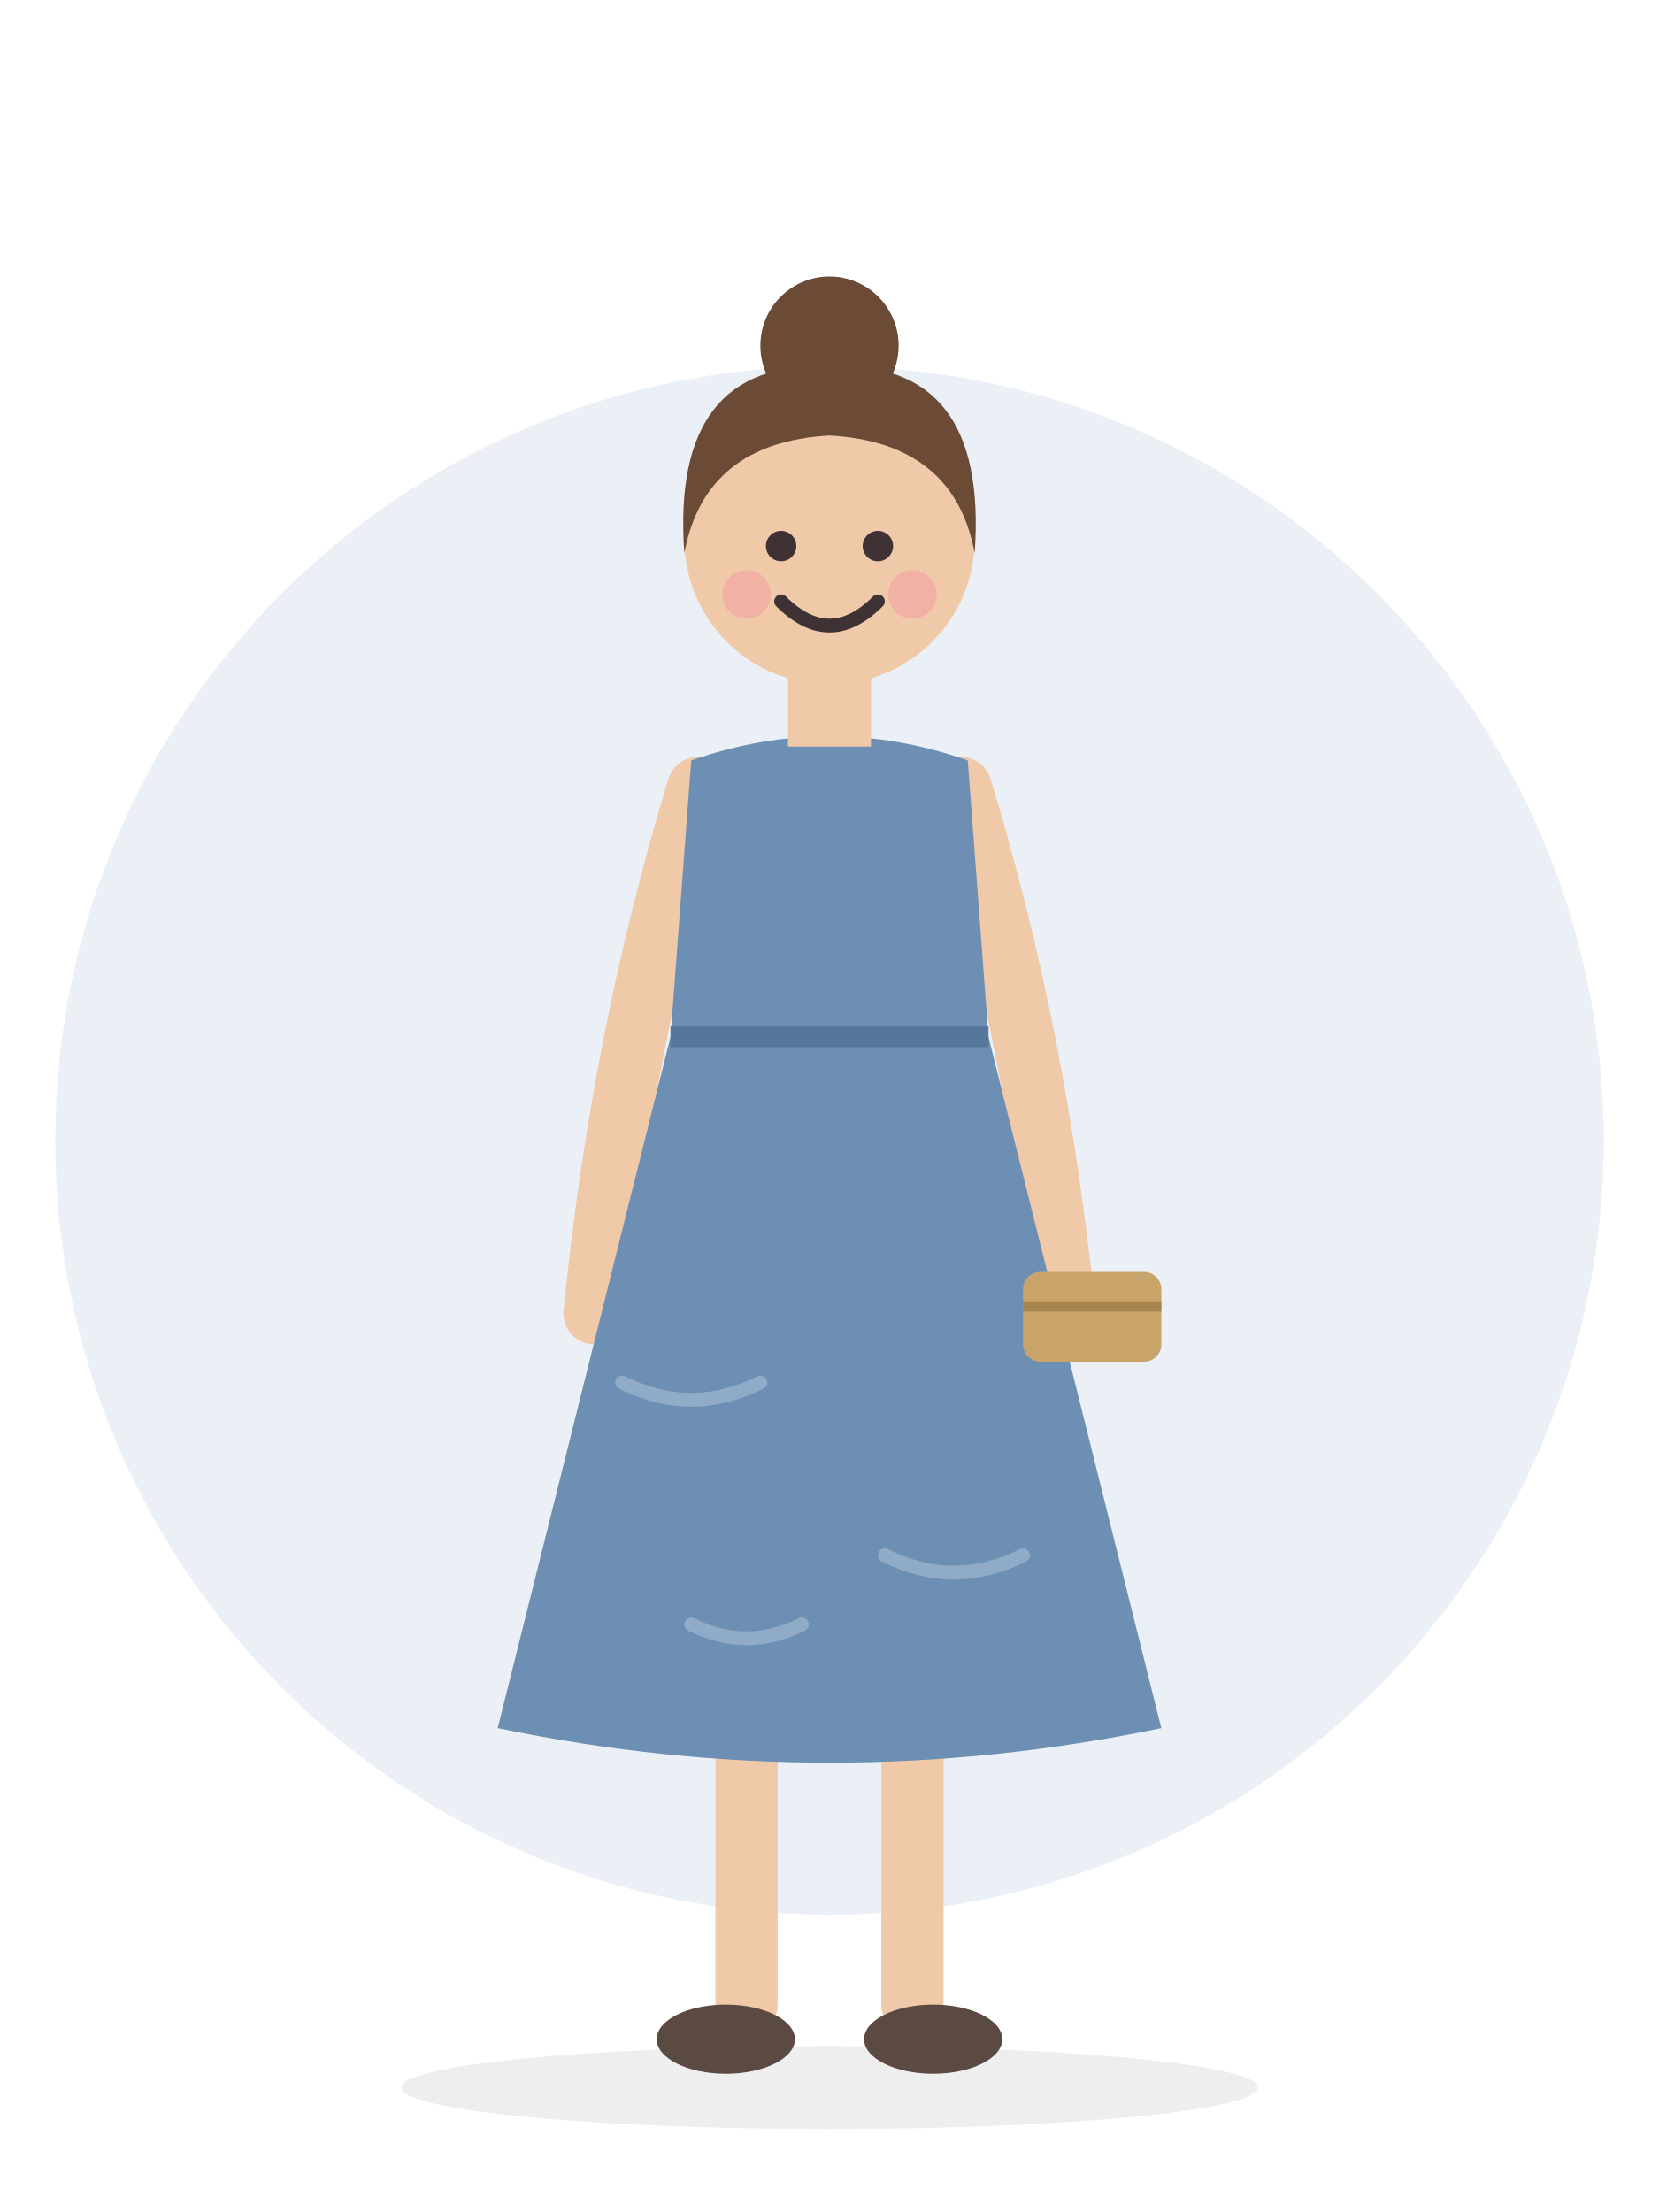
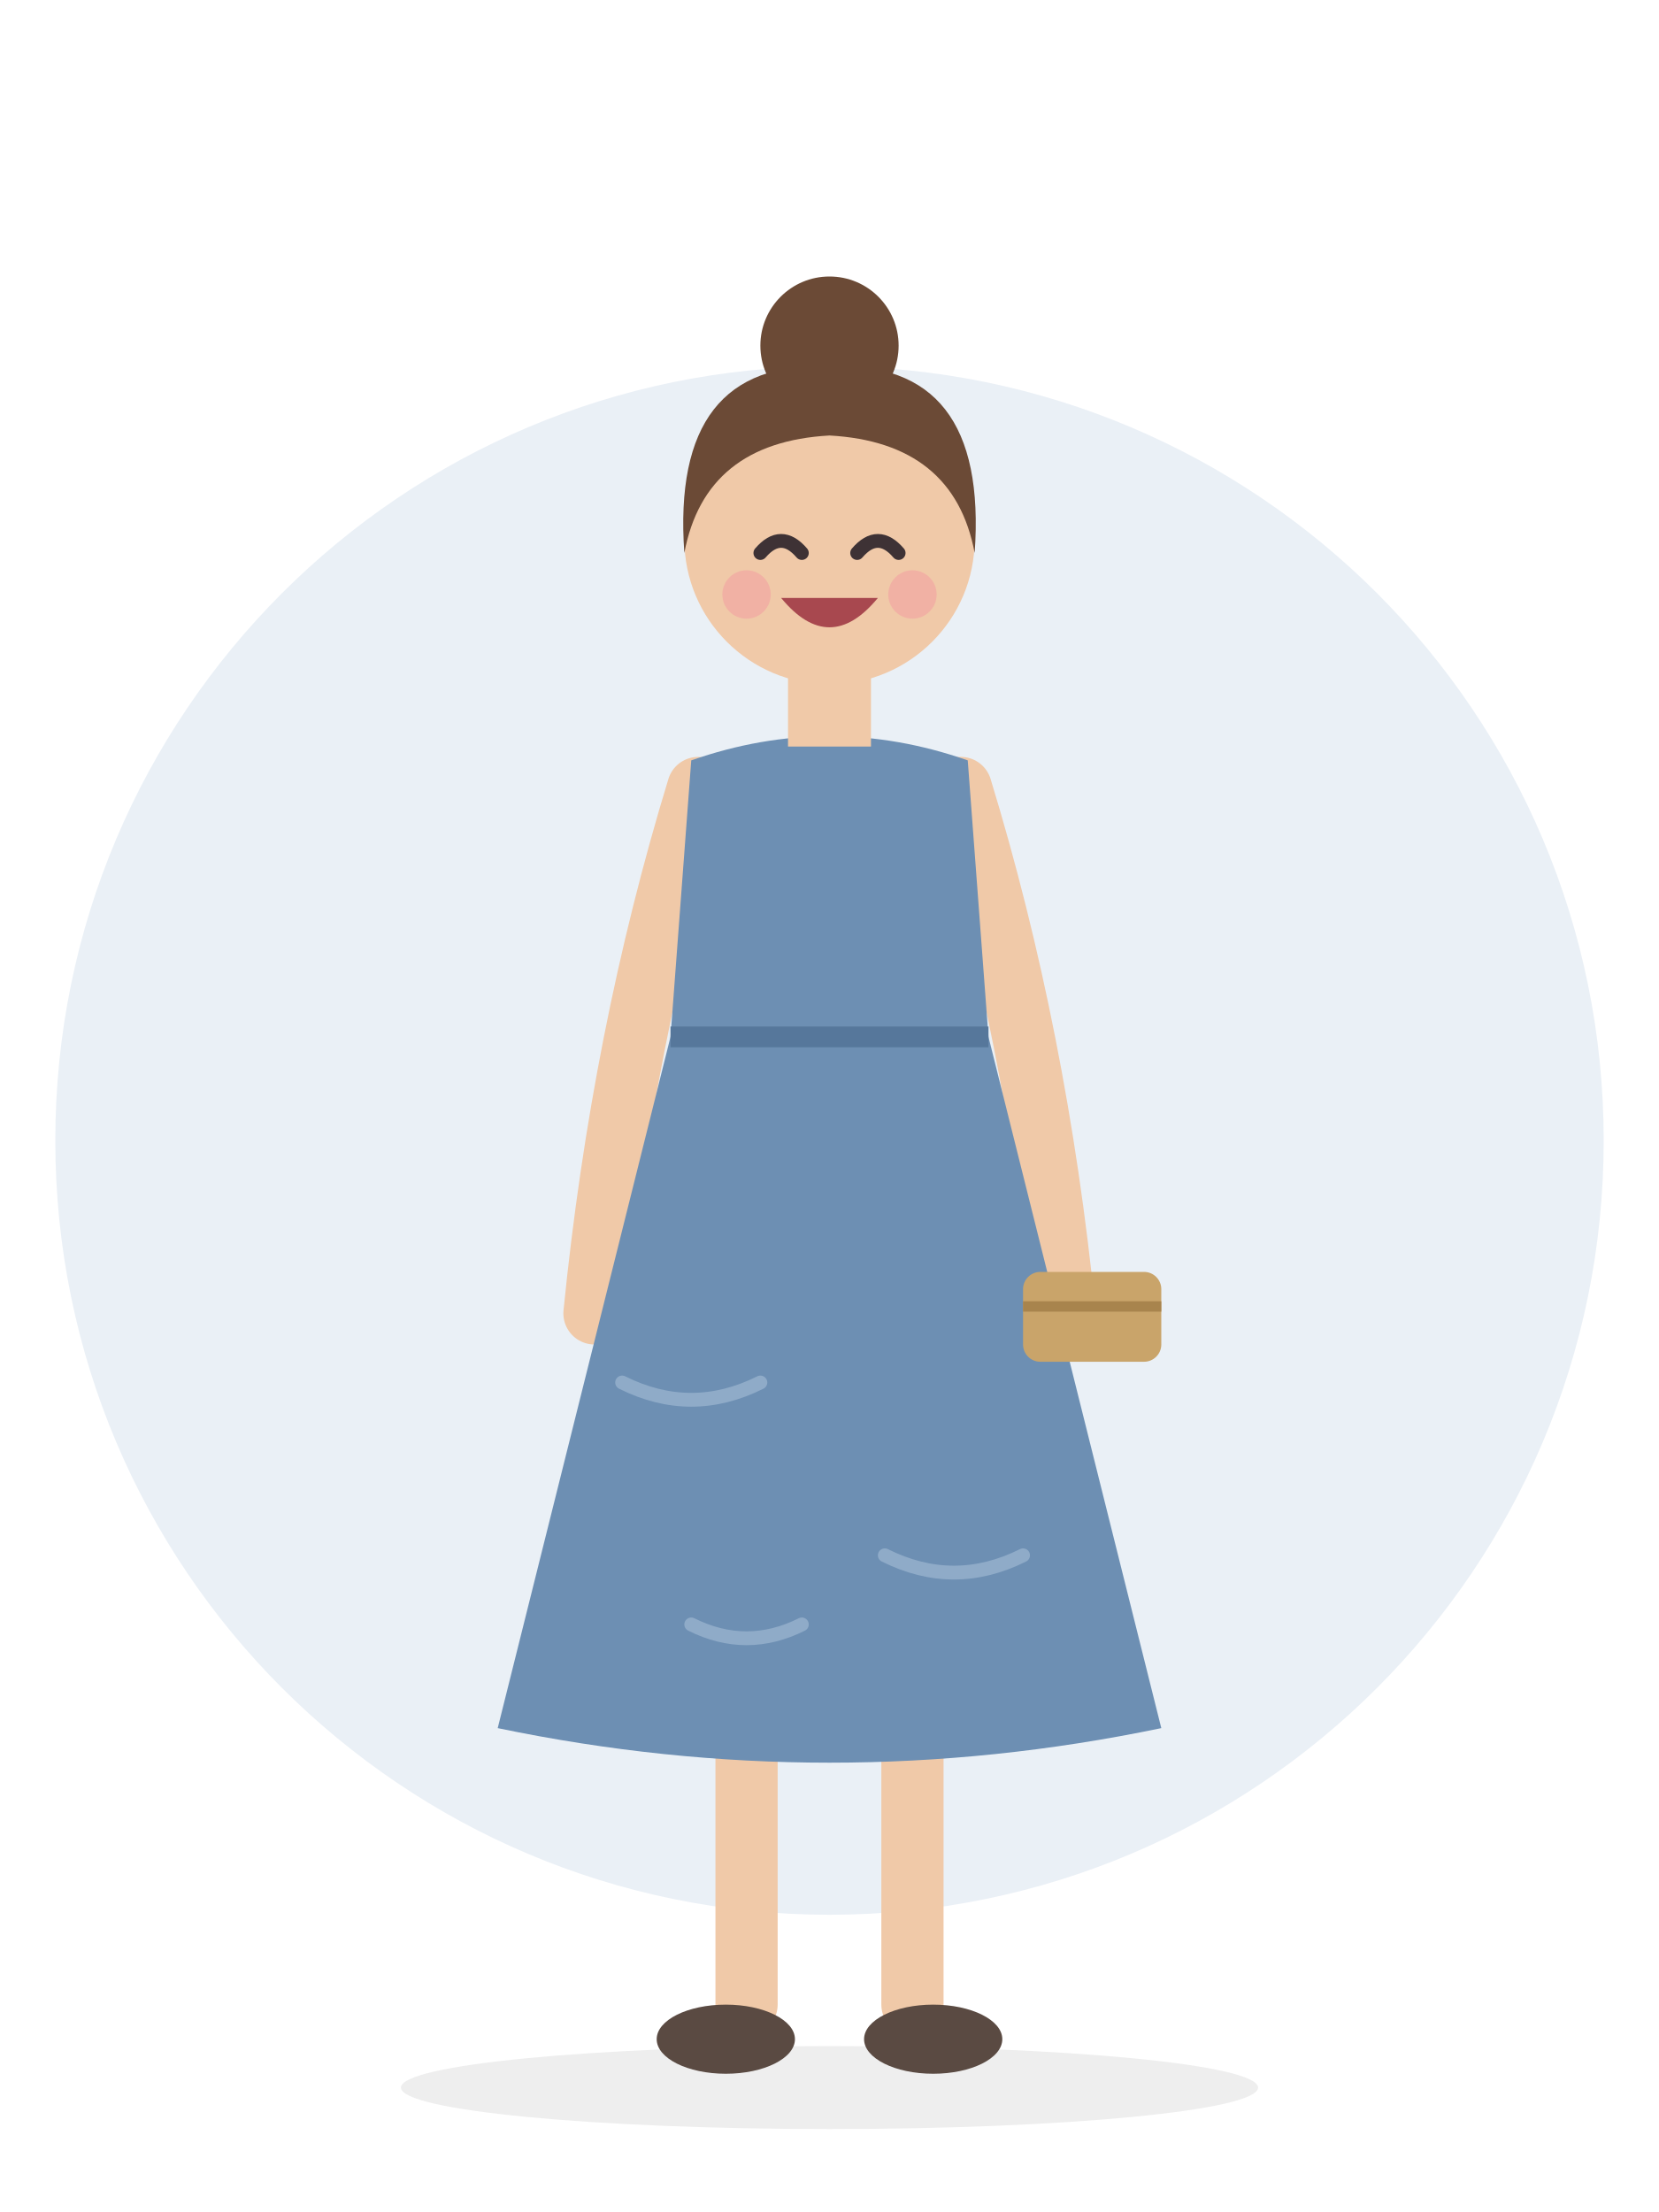
<svg xmlns="http://www.w3.org/2000/svg" viewBox="0 0 240 320" role="img" aria-label="Cartoon guest in a dusty blue midi dress">
  <circle cx="120" cy="165" r="112" fill="#eaf0f6" />
  <ellipse cx="120" cy="302" rx="62" ry="6" fill="#000" opacity="0.07" />
  <path d="M108 246 V290 M132 246 V290" stroke="#f0c9a8" stroke-width="9" stroke-linecap="round" />
  <ellipse cx="105" cy="295" rx="10" ry="5" fill="#5a4a42" />
  <ellipse cx="135" cy="295" rx="10" ry="5" fill="#5a4a42" />
  <path d="M101 114 Q90 150 86 190 M139 114 Q150 150 154 190" stroke="#f0c9a8" stroke-width="9" fill="none" stroke-linecap="round" />
  <path d="M100 110 Q120 103 140 110 L143 150 L168 250 Q120 260 72 250 L97 150 Z" fill="#6d8fb3" />
  <path d="M97 150 H143" stroke="#56779b" stroke-width="3" />
  <path d="M90 200 Q100 205 110 200 M128 225 Q138 230 148 225 M100 235 Q108 239 116 235" stroke="#8fabc8" stroke-width="2" fill="none" stroke-linecap="round" />
  <rect x="148" y="184" width="20" height="13" rx="2.5" fill="#c9a46a" />
  <path d="M148 189 H168" stroke="#a8844d" stroke-width="1.5" />
  <rect x="114" y="94" width="12" height="14" fill="#f0c9a8" />
  <circle cx="120" cy="78" r="21" fill="#f0c9a8" />
  <path d="M99 80 Q97 52 120 53 Q143 52 141 80 Q138 64 120 63 Q102 64 99 80 Z" fill="#6b4a36" />
  <circle cx="120" cy="50" r="10" fill="#6b4a36" />
-   <circle cx="113" cy="79" r="2.2" fill="#3e3235" />
-   <circle cx="127" cy="79" r="2.2" fill="#3e3235" />
+   <path d="M110 80 Q113 76.5 116 80 M124 80 Q127 76.5 130 80" stroke="#3e3235" stroke-width="2" fill="none" stroke-linecap="round" />
  <circle cx="108" cy="86" r="3.5" fill="#f2a1a1" opacity="0.6" />
  <circle cx="132" cy="86" r="3.5" fill="#f2a1a1" opacity="0.6" />
-   <path d="M113 87 Q120 94 127 87" stroke="#3e3235" stroke-width="2" fill="none" stroke-linecap="round" />
+   <path d="M113 86.5 Q120 95 127 86.5 Z" fill="#a8484f" />
</svg>
